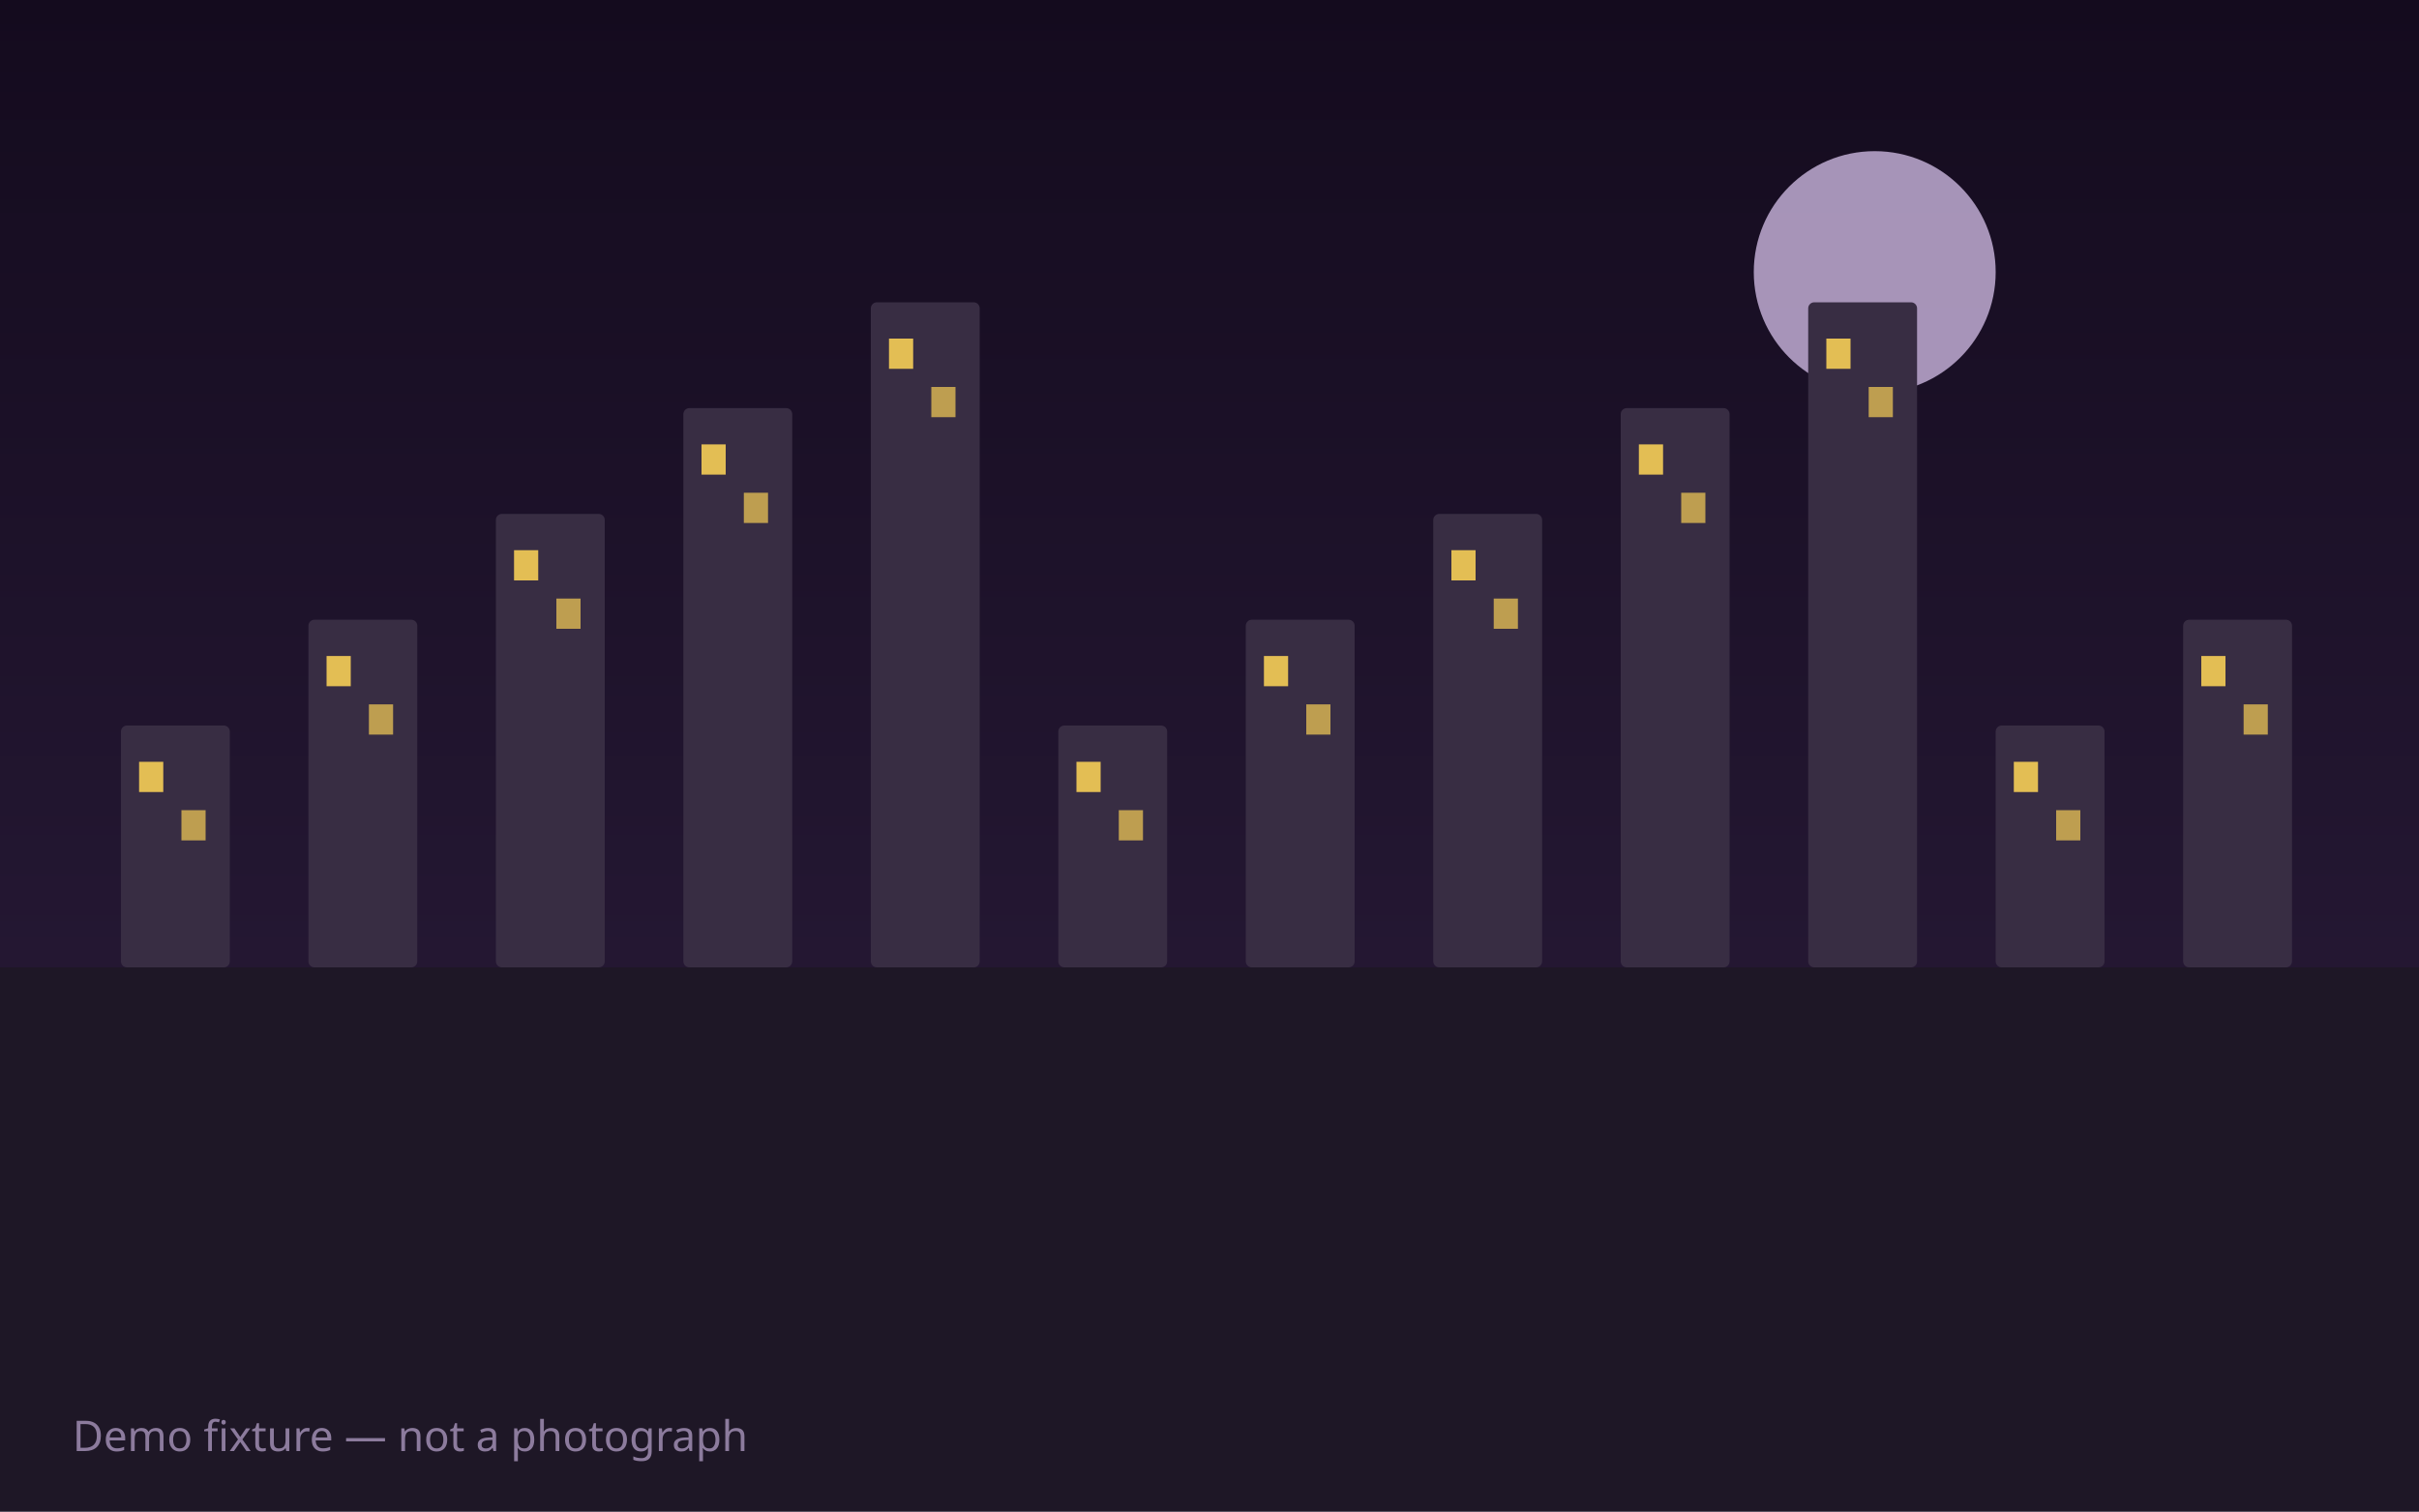
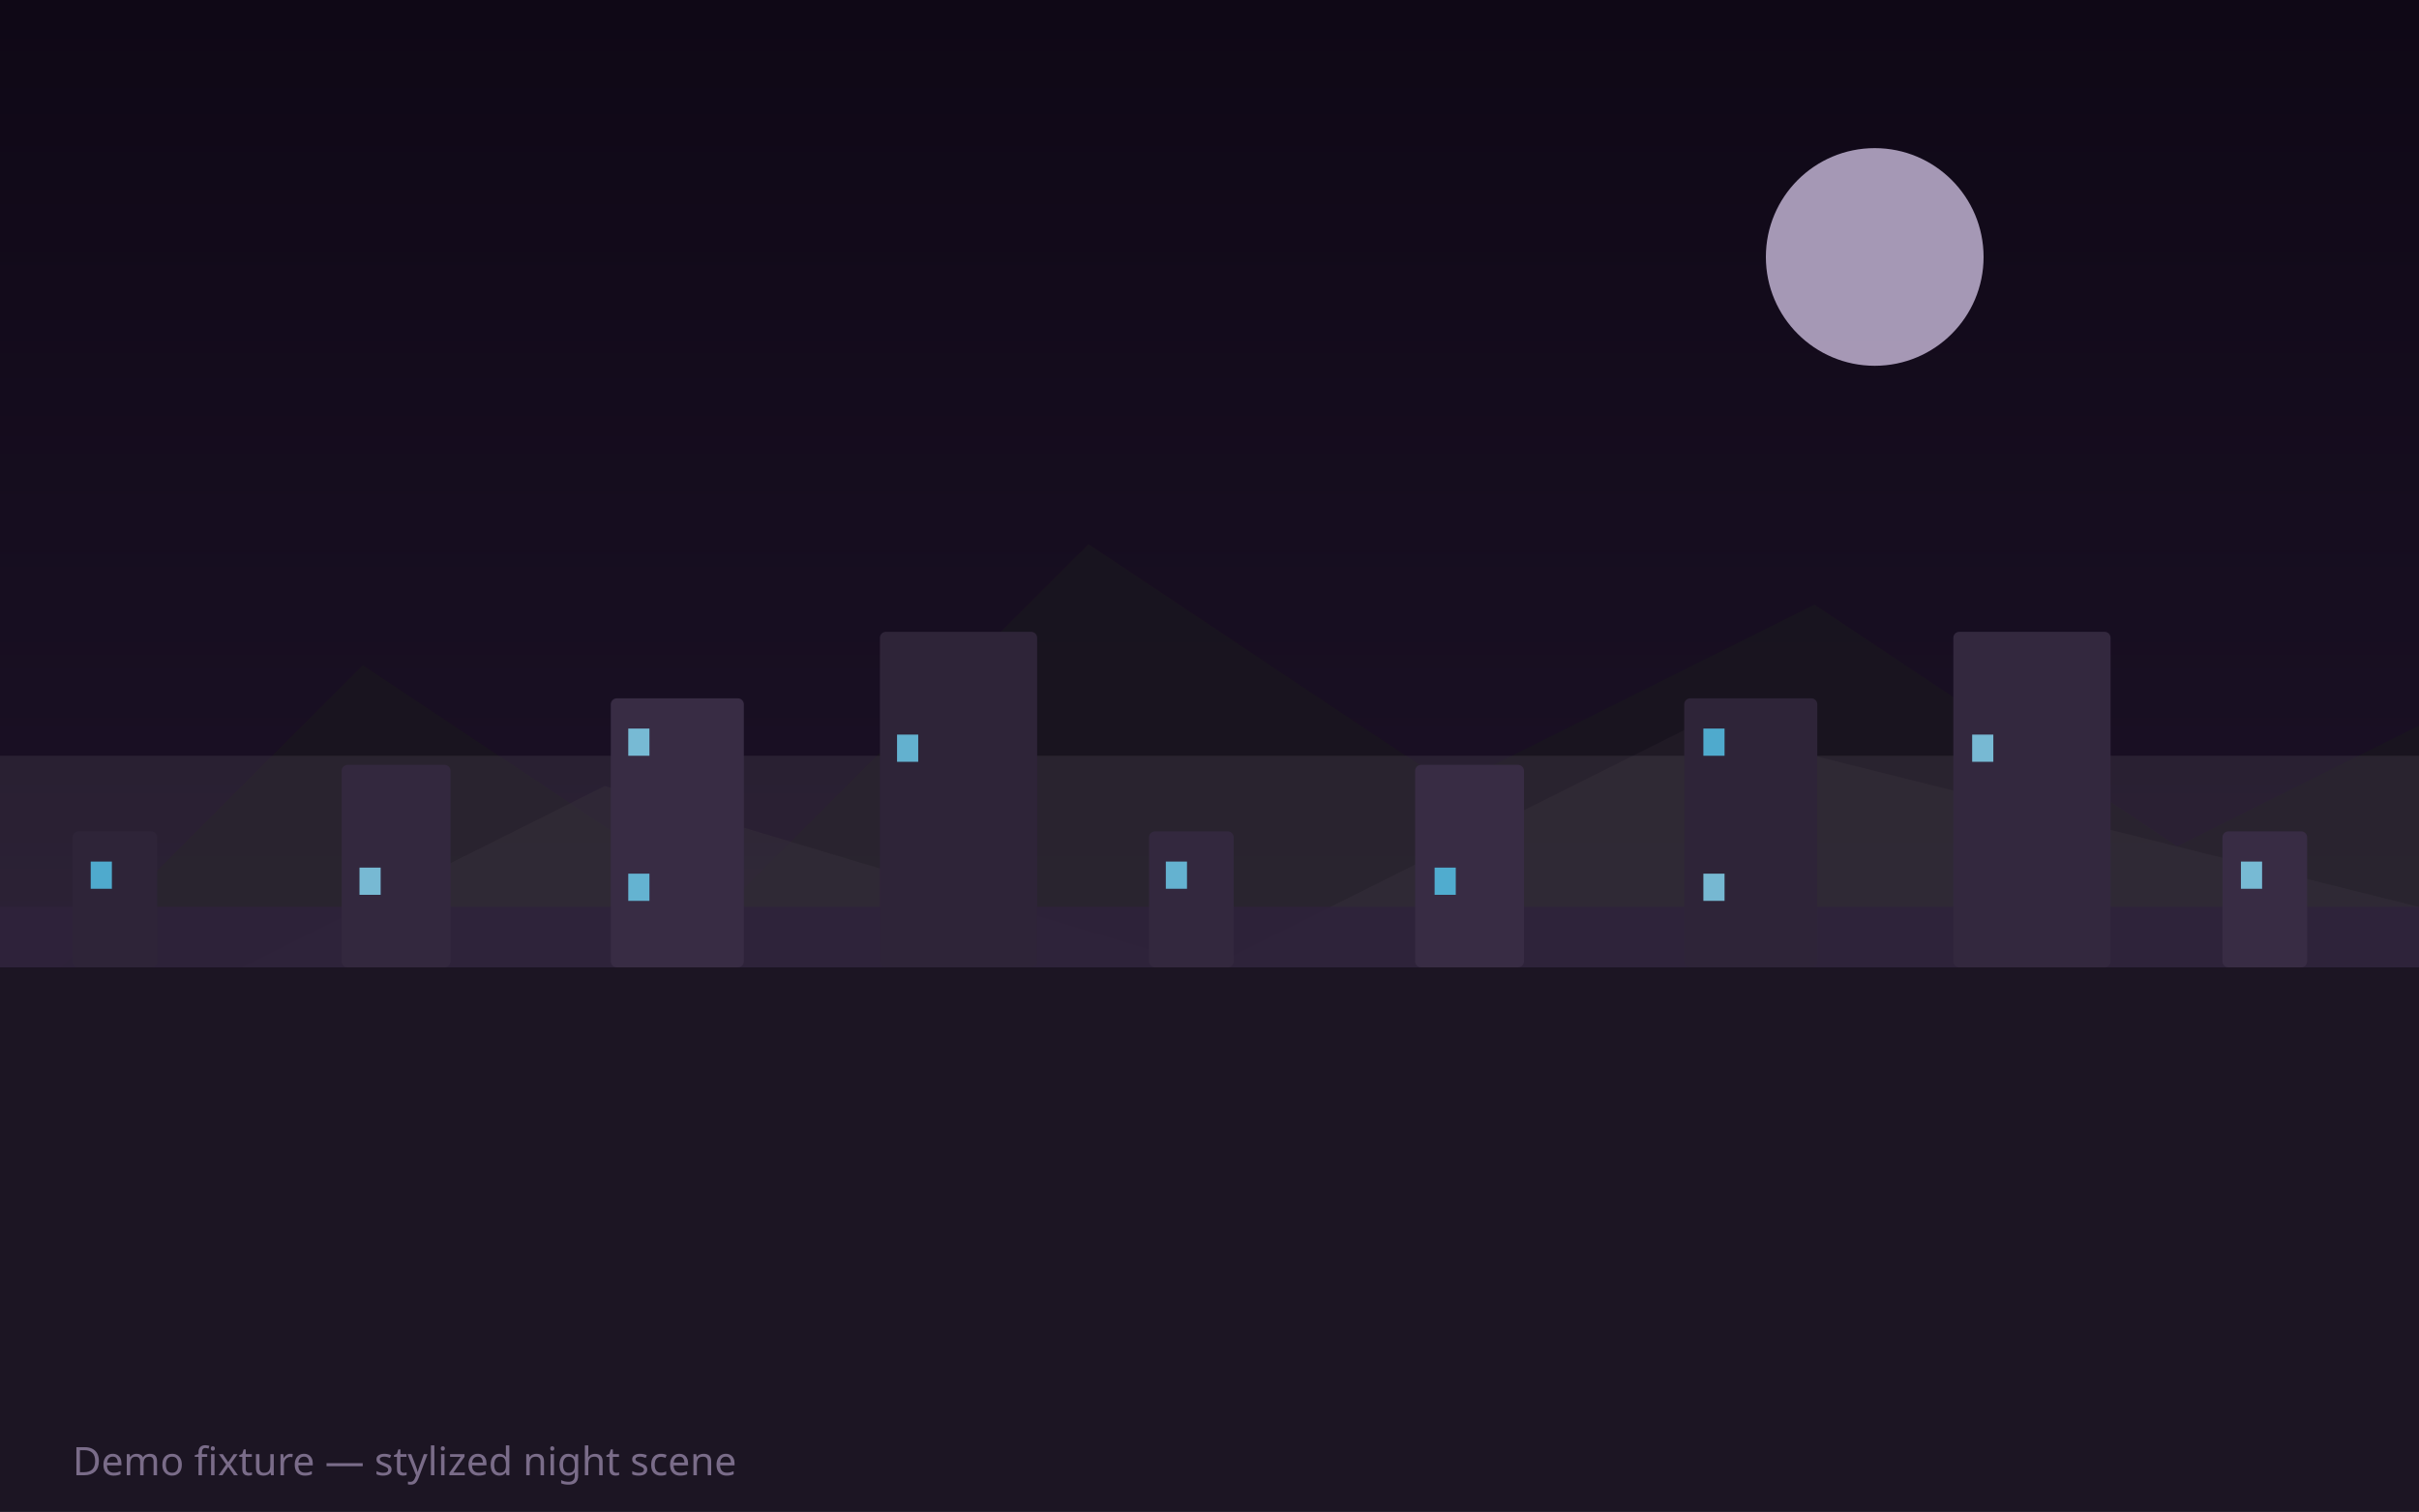
- <svg xmlns="http://www.w3.org/2000/svg" viewBox="0 0 800 500" role="img" aria-label="Demo night scene">
+ <svg xmlns="http://www.w3.org/2000/svg" width="800" height="500" viewBox="0 0 800 500" role="img" aria-label="Demo night scene">
  <defs>
    <linearGradient id="sky-aad-18" x1="0" y1="0" x2="0" y2="1">
-       <stop offset="0%" stop-color="hsl(269, 45%, 8%)" />
-       <stop offset="100%" stop-color="hsl(269, 35%, 18%)" />
+       <stop offset="0%" stop-color="hsl(269, 45%, 6%)" />
+       <stop offset="100%" stop-color="hsl(269, 35%, 14%)" />
    </linearGradient>
  </defs>
  <rect width="800" height="500" fill="url(#sky-aad-18)" />
-   <circle cx="620" cy="90" r="40" fill="hsl(269, 30%, 75%)" opacity="0.85" />
-   <rect y="320" width="800" height="180" fill="hsl(269, 25%, 12%)" />
-   <rect x="40" y="240" width="36" height="80" fill="hsl(269, 20%, 22%)" rx="2" />
-   <rect x="46" y="252" width="8" height="10" fill="hsl(45, 90%, 65%)" opacity="0.9" />
-   <rect x="60" y="268" width="8" height="10" fill="hsl(45, 90%, 65%)" opacity="0.7" />
-   <rect x="102" y="205" width="36" height="115" fill="hsl(269, 20%, 22%)" rx="2" />
-   <rect x="108" y="217" width="8" height="10" fill="hsl(45, 90%, 65%)" opacity="0.9" />
-   <rect x="122" y="233" width="8" height="10" fill="hsl(45, 90%, 65%)" opacity="0.7" />
-   <rect x="164" y="170" width="36" height="150" fill="hsl(269, 20%, 22%)" rx="2" />
-   <rect x="170" y="182" width="8" height="10" fill="hsl(45, 90%, 65%)" opacity="0.9" />
-   <rect x="184" y="198" width="8" height="10" fill="hsl(45, 90%, 65%)" opacity="0.7" />
-   <rect x="226" y="135" width="36" height="185" fill="hsl(269, 20%, 22%)" rx="2" />
-   <rect x="232" y="147" width="8" height="10" fill="hsl(45, 90%, 65%)" opacity="0.9" />
-   <rect x="246" y="163" width="8" height="10" fill="hsl(45, 90%, 65%)" opacity="0.7" />
-   <rect x="288" y="100" width="36" height="220" fill="hsl(269, 20%, 22%)" rx="2" />
-   <rect x="294" y="112" width="8" height="10" fill="hsl(45, 90%, 65%)" opacity="0.9" />
-   <rect x="308" y="128" width="8" height="10" fill="hsl(45, 90%, 65%)" opacity="0.7" />
-   <rect x="350" y="240" width="36" height="80" fill="hsl(269, 20%, 22%)" rx="2" />
-   <rect x="356" y="252" width="8" height="10" fill="hsl(45, 90%, 65%)" opacity="0.9" />
-   <rect x="370" y="268" width="8" height="10" fill="hsl(45, 90%, 65%)" opacity="0.7" />
-   <rect x="412" y="205" width="36" height="115" fill="hsl(269, 20%, 22%)" rx="2" />
-   <rect x="418" y="217" width="8" height="10" fill="hsl(45, 90%, 65%)" opacity="0.9" />
-   <rect x="432" y="233" width="8" height="10" fill="hsl(45, 90%, 65%)" opacity="0.7" />
-   <rect x="474" y="170" width="36" height="150" fill="hsl(269, 20%, 22%)" rx="2" />
-   <rect x="480" y="182" width="8" height="10" fill="hsl(45, 90%, 65%)" opacity="0.9" />
-   <rect x="494" y="198" width="8" height="10" fill="hsl(45, 90%, 65%)" opacity="0.7" />
-   <rect x="536" y="135" width="36" height="185" fill="hsl(269, 20%, 22%)" rx="2" />
-   <rect x="542" y="147" width="8" height="10" fill="hsl(45, 90%, 65%)" opacity="0.9" />
-   <rect x="556" y="163" width="8" height="10" fill="hsl(45, 90%, 65%)" opacity="0.7" />
-   <rect x="598" y="100" width="36" height="220" fill="hsl(269, 20%, 22%)" rx="2" />
-   <rect x="604" y="112" width="8" height="10" fill="hsl(45, 90%, 65%)" opacity="0.9" />
-   <rect x="618" y="128" width="8" height="10" fill="hsl(45, 90%, 65%)" opacity="0.7" />
-   <rect x="660" y="240" width="36" height="80" fill="hsl(269, 20%, 22%)" rx="2" />
-   <rect x="666" y="252" width="8" height="10" fill="hsl(45, 90%, 65%)" opacity="0.9" />
-   <rect x="680" y="268" width="8" height="10" fill="hsl(45, 90%, 65%)" opacity="0.7" />
-   <rect x="722" y="205" width="36" height="115" fill="hsl(269, 20%, 22%)" rx="2" />
-   <rect x="728" y="217" width="8" height="10" fill="hsl(45, 90%, 65%)" opacity="0.9" />
-   <rect x="742" y="233" width="8" height="10" fill="hsl(45, 90%, 65%)" opacity="0.7" />
-   <text x="24" y="480" fill="hsl(269, 15%, 55%)" font-family="system-ui,sans-serif" font-size="14">Demo fixture — not a photograph</text>
+   <circle cx="620" cy="85" r="36" fill="hsl(269, 28%, 78%)" opacity="0.82" />
+   <path d="M0 340 L120 220 L240 300 L360 180 L480 260 L600 200 L720 280 L800 240 L800 500 L0 500 Z" fill="hsl(269, 18%, 10%)" opacity="0.85" />
+   <path d="M0 360 L200 260 L400 320 L560 240 L800 300 L800 500 L0 500 Z" fill="hsl(269, 15%, 14%)" opacity="0.6" />
+   <path d="M0 350 Q200 310 400 340 T800 330 L800 500 L0 500 Z" fill="hsl(269, 40%, 12%)" opacity="0.75" />
+   <rect y="300" width="800" height="120" fill="hsl(269, 40%, 12%)" opacity="0.9" />
+   <ellipse cx="80" cy="360" rx="40" ry="6" fill="hsl(269, 25%, 22%)" opacity="0.35" />
+   <ellipse cx="175" cy="360" rx="40" ry="6" fill="hsl(269, 25%, 22%)" opacity="0.35" />
+   <ellipse cx="270" cy="360" rx="40" ry="6" fill="hsl(269, 25%, 22%)" opacity="0.35" />
+   <ellipse cx="365" cy="360" rx="40" ry="6" fill="hsl(269, 25%, 22%)" opacity="0.35" />
+   <ellipse cx="460" cy="360" rx="40" ry="6" fill="hsl(269, 25%, 22%)" opacity="0.35" />
+   <ellipse cx="555" cy="360" rx="40" ry="6" fill="hsl(269, 25%, 22%)" opacity="0.35" />
+   <ellipse cx="650" cy="360" rx="40" ry="6" fill="hsl(269, 25%, 22%)" opacity="0.35" />
+   <ellipse cx="745" cy="360" rx="40" ry="6" fill="hsl(269, 25%, 22%)" opacity="0.35" />
+   <rect y="250" width="800" height="90" fill="hsl(269, 15%, 88%)" opacity="0.08" />
+   <rect y="320" width="800" height="180" fill="hsl(269, 25%, 11%)" />
+   <rect x="24" y="275" width="28" height="45" fill="hsl(269, 22%, 18%)" rx="2" />
+   <rect x="30" y="285" width="7" height="9" fill="hsl(195, 75%, 62%)" opacity="0.85" />
+   <rect x="113" y="253" width="36" height="67" fill="hsl(269, 22%, 20%)" rx="2" />
+   <rect x="118.889" y="287" width="7" height="9" fill="hsl(195, 75%, 72%)" opacity="0.85" />
+   <rect x="202" y="231" width="44" height="89" fill="hsl(269, 22%, 22%)" rx="2" />
+   <rect x="207.778" y="241" width="7" height="9" fill="hsl(195, 75%, 72%)" opacity="0.85" />
+   <rect x="207.778" y="289" width="7" height="9" fill="hsl(195, 75%, 67%)" opacity="0.85" />
+   <rect x="291" y="209" width="52" height="111" fill="hsl(269, 22%, 18%)" rx="2" />
+   <rect x="296.667" y="243" width="7" height="9" fill="hsl(195, 75%, 67%)" opacity="0.85" />
+   <rect x="380" y="275" width="28" height="45" fill="hsl(269, 22%, 20%)" rx="2" />
+   <rect x="385.556" y="285" width="7" height="9" fill="hsl(195, 75%, 67%)" opacity="0.85" />
+   <rect x="468" y="253" width="36" height="67" fill="hsl(269, 22%, 22%)" rx="2" />
+   <rect x="474.444" y="287" width="7" height="9" fill="hsl(195, 75%, 62%)" opacity="0.85" />
+   <rect x="557" y="231" width="44" height="89" fill="hsl(269, 22%, 18%)" rx="2" />
+   <rect x="563.333" y="241" width="7" height="9" fill="hsl(195, 75%, 62%)" opacity="0.85" />
+   <rect x="563.333" y="289" width="7" height="9" fill="hsl(195, 75%, 72%)" opacity="0.85" />
+   <rect x="646" y="209" width="52" height="111" fill="hsl(269, 22%, 20%)" rx="2" />
+   <rect x="652.222" y="243" width="7" height="9" fill="hsl(195, 75%, 72%)" opacity="0.85" />
+   <rect x="735" y="275" width="28" height="45" fill="hsl(269, 22%, 22%)" rx="2" />
+   <rect x="741.111" y="285" width="7" height="9" fill="hsl(195, 75%, 72%)" opacity="0.85" />
+   <text x="24" y="488" fill="hsl(269, 12%, 48%)" font-family="system-ui,sans-serif" font-size="13">Demo fixture — stylized night scene</text>
</svg>
